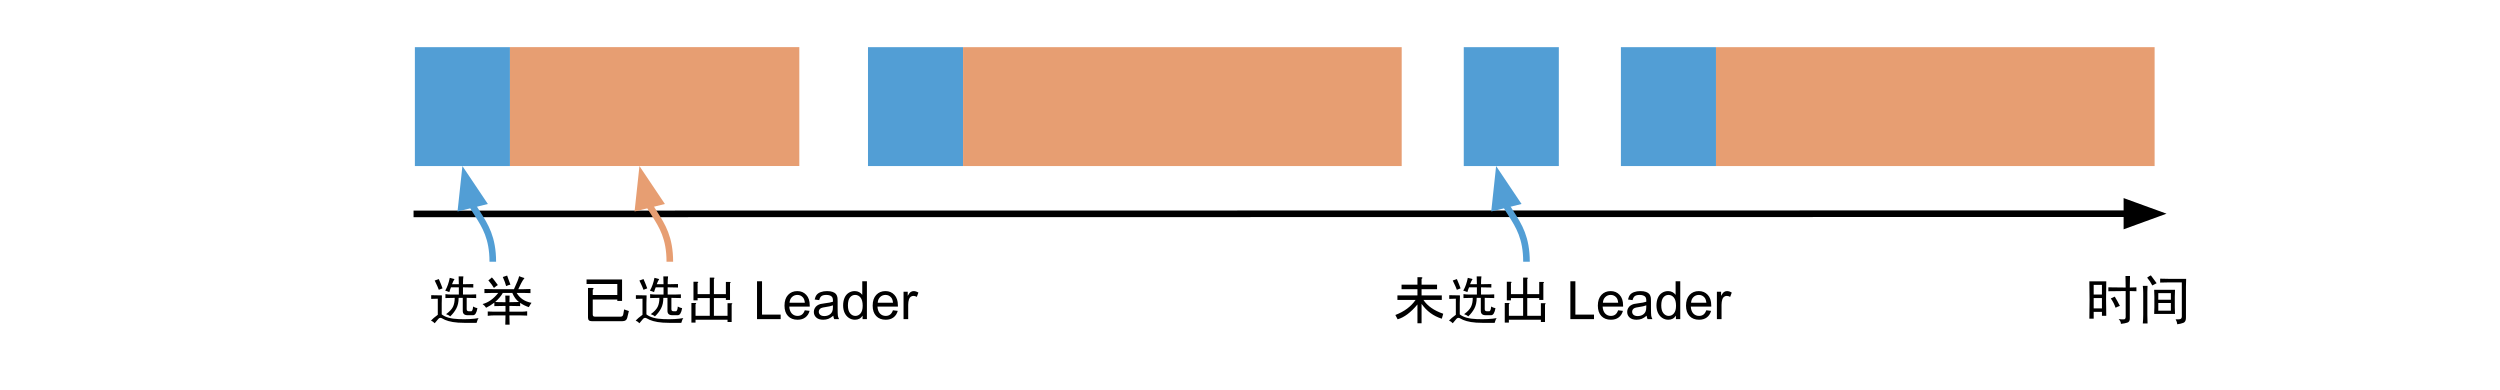
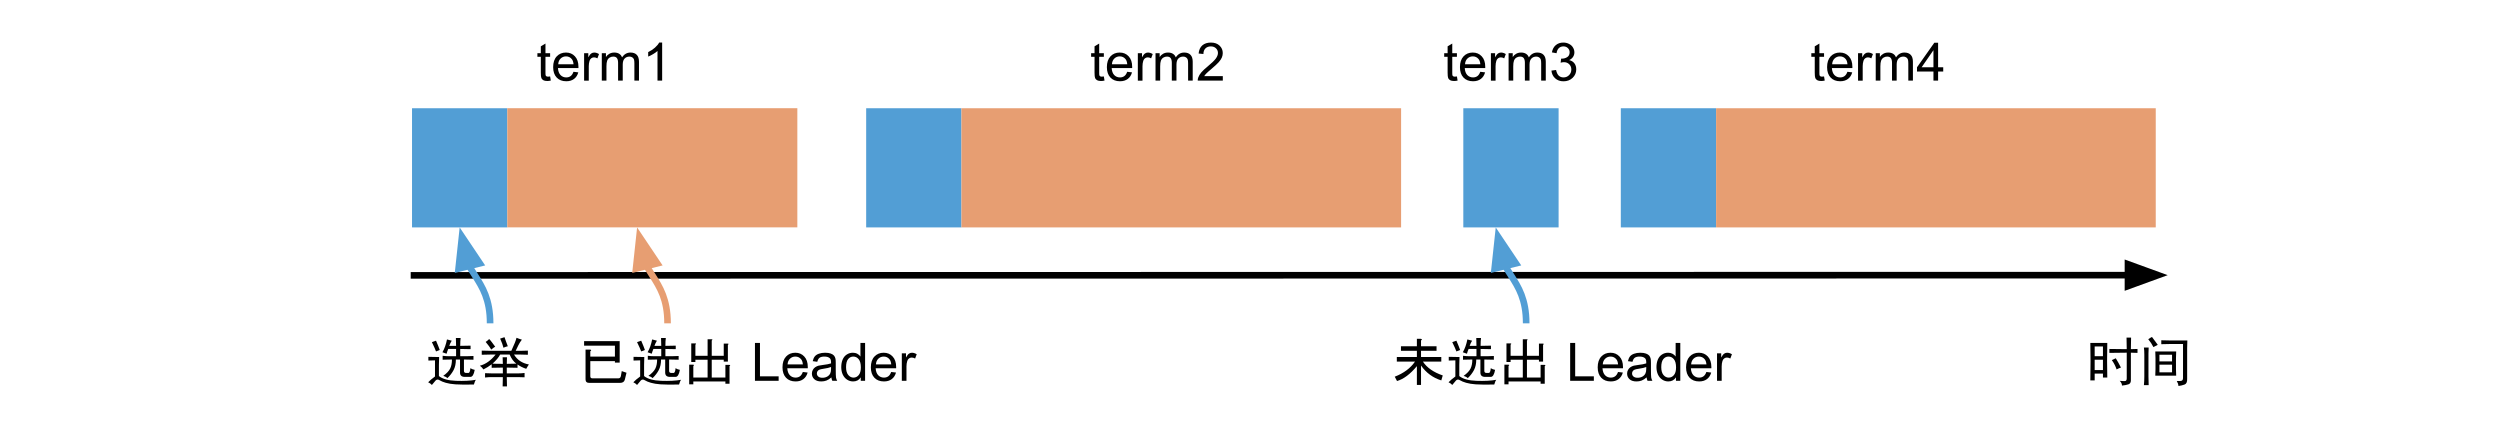
- <svg xmlns="http://www.w3.org/2000/svg" version="1.1" viewBox="0.0 0.0 757.0 118.0" fill="none" stroke="none" stroke-linecap="square" stroke-miterlimit="10">
+ <svg xmlns="http://www.w3.org/2000/svg" version="1.1" viewBox="0.0 0.0 755.27 134.911" fill="none" stroke="none" stroke-linecap="square" stroke-miterlimit="10">
  <clipPath id="p.0">
-     <path d="m0 0l757.0 0l0 118.0l-757.0 0l0 -118.0z" clip-rule="nonzero" />
+     <path d="m0 0l755.27 0l0 134.911l-755.27 0l0 -134.911z" clip-rule="nonzero" />
  </clipPath>
  <g clip-path="url(#p.0)">
-     <path fill="#000000" fill-opacity="0.0" d="m0 0l757.0 0l0 118.0l-757.0 0z" fill-rule="evenodd" />
-     <path fill="#529ed5" d="m125.625 14.281l28.787 0l0 36.0l-28.787 0z" fill-rule="evenodd" />
-     <path fill="#e79e72" d="m154.412 14.268l87.622 0l0 36.0l-87.622 0z" fill-rule="evenodd" />
-     <path fill="#529ed5" d="m262.827 14.281l28.787 0l0 36.0l-28.787 0z" fill-rule="evenodd" />
-     <path fill="#e79e72" d="m291.614 14.281l132.819 0l0 36.0l-132.819 0z" fill-rule="evenodd" />
-     <path fill="#529ed5" d="m443.228 14.281l28.787 0l0 36.0l-28.787 0z" fill-rule="evenodd" />
-     <path fill="#529ed5" d="m490.811 14.281l28.787 0l0 36.0l-28.787 0z" fill-rule="evenodd" />
-     <path fill="#e79e72" d="m519.598 14.281l132.819 0l0 36.0l-132.819 0z" fill-rule="evenodd" />
-     <path fill="#000000" fill-opacity="0.0" d="m125.226 64.769l530.803 -0.063" fill-rule="evenodd" />
-     <path stroke="#000000" stroke-width="2.0" stroke-linejoin="round" stroke-linecap="butt" d="m125.226 64.769l518.803 -0.062" fill-rule="evenodd" />
-     <path fill="#000000" stroke="#000000" stroke-width="2.0" stroke-linecap="butt" d="m644.029 68.011l9.076 -3.305l-9.077 -3.302z" fill-rule="evenodd" />
-     <path fill="#000000" fill-opacity="0.0" d="m149.215 79.257c0 -7.244 -2.299 -10.866 -4.598 -14.488c-2.299 -3.622 -4.598 -7.244 -4.598 -14.488" fill-rule="evenodd" />
-     <path stroke="#529ed5" stroke-width="2.0" stroke-linejoin="round" stroke-linecap="butt" d="m149.215 79.257c0 -7.244 -2.299 -10.866 -4.598 -14.488c-0.575 -0.906 -1.15 -1.811 -1.688 -2.773l-0.035 -0.064" fill-rule="evenodd" />
-     <path fill="#529ed5" stroke="#529ed5" stroke-width="2.0" stroke-linecap="butt" d="m146.1 61.14l-5.381 -8.021l-1.033 9.603z" fill-rule="evenodd" />
-     <path fill="#000000" fill-opacity="0.0" d="m120.625 72.268l61.984 0l0 36.0l-61.984 0z" fill-rule="evenodd" />
-     <path fill="#000000" d="m137.625 84.503q-0.438 0.688 -0.75 1.562l2.062 0q0 -1.25 -0.062 -2.375l1.438 0q-0.125 0.875 -0.125 2.375q2.188 -0.062 3.125 -0.062l0 1.062q-1.062 -0.062 -3.125 -0.062l0 2.188l2.125 0q0.938 0 1.875 -0.062l0 1.125q-0.938 -0.062 -2.875 -0.062l0 3.438q0 0.625 0.688 0.625l0.75 0q0.438 -0.25 0.5 -1.438q0.625 0.375 1.312 0.5q-0.375 2.125 -1.312 2.125l-1.688 0q-1.438 0 -1.438 -1.312l0 -3.938l-1.25 0q0 1.875 -0.688 3.188q-0.688 1.312 -1.875 2.438q-0.438 -0.438 -1.25 -0.688q1.562 -1.125 2.094 -2.219q0.531 -1.094 0.531 -2.719q-1.875 0 -2.812 0.062l0 -1.188q1.0 0.125 1.75 0.125l2.312 0l0 -2.188l-2.375 0q-0.312 0.75 -0.5 1.438q-0.688 -0.25 -1.25 -0.438q0.938 -1.625 1.375 -3.875q0.625 0.188 1.438 0.375zm-3.812 4.938q-0.062 1.312 -0.062 2.375l0 3.375q1.625 1.312 5.188 1.438q3.562 0.125 6.0 -0.312q-0.312 0.312 -0.625 1.438q-3.875 0.062 -5.594 -0.062q-1.719 -0.125 -2.906 -0.469q-1.188 -0.344 -1.875 -0.781q-0.688 -0.438 -1.188 0.094q-0.5 0.531 -1.125 1.344q-0.438 -0.5 -1.125 -0.812q0.688 -0.75 2.062 -1.75l0 -4.875q-0.938 0 -2.0 0.062l0 -1.125q1.188 0.062 3.25 0.062zm-0.938 -4.938q0.812 1.875 1.125 2.812q-0.562 0.188 -1.125 0.438q-0.25 -0.75 -1.25 -2.812q0.562 -0.188 1.25 -0.438zm25.938 -0.312q-0.625 0.812 -1.031 1.625q-0.406 0.812 -0.844 1.75l1.438 0q0.75 0 2.25 -0.062l0 1.25q-1.438 -0.062 -2.25 -0.062l-1.938 0q1.438 2.438 4.5 3.0q-0.25 0.312 -0.812 1.312q-1.5 -0.5 -2.625 -1.312l0 1.0q-1.125 -0.062 -3.25 -0.062l0 1.75l3.625 0q0.812 0 1.75 -0.125l0 1.312q-0.875 -0.062 -2.0 -0.062l-3.375 0q0 1.812 0.062 2.812l-1.312 0q0.062 -1.0 0.062 -2.812l-3.5 0q-0.812 0 -1.875 0.125l0 -1.312q1.062 0.062 1.875 0.062l3.5 0l0 -1.75q-2.25 0 -3.375 0.062l0 -1.062q-1.125 0.875 -2.5 1.562q-0.312 -0.562 -1.062 -1.125q2.625 -0.688 4.75 -3.375l-1.5 0q-1.25 0 -2.688 0.062l0 -1.25q1.5 0.062 2.688 0.062l6.25 0q1.375 -2.938 1.562 -3.938q0.938 0.375 1.625 0.562zm-8.875 7.25q0.812 0.062 3.125 0.062q0 -1.125 -0.062 -2.0l1.312 0q-0.062 0.875 -0.062 2.0q2.062 0 2.875 -0.062q-1.25 -0.938 -2.0 -2.75l-2.875 0q-0.688 1.312 -2.312 2.75zm-1.0 -7.438q0.375 0.375 0.812 0.969q0.438 0.594 1.0 1.344q-0.375 0.188 -1.188 0.875q-0.438 -0.812 -1.688 -2.312q0.5 -0.312 1.062 -0.875zm5.062 0.688q0.312 0.75 0.562 1.5q-0.438 0.062 -1.312 0.438q-0.25 -1.062 -1.0 -2.75q0.688 -0.188 1.312 -0.438l0.438 1.25z" fill-rule="nonzero" />
-     <path fill="#000000" fill-opacity="0.0" d="m166.609 72.268l140.63 0l0 36.0l-140.63 0z" fill-rule="evenodd" />
-     <path fill="#000000" d="m179.171 97.253q-1.125 0 -1.125 -1.062l0 -9.0l1.375 0q0.625 0.125 0.062 0.5l0 1.625l7.438 0l0 -3.312l-9.312 0l0 -1.375l10.75 0l0 6.5l-1.438 0l0 -0.438l-7.438 0l0 4.562q0 0.625 0.625 0.625l7.875 0q0.625 0 0.75 -0.75l0.25 -1.438l1.438 0.5l-0.5 2.062q-0.25 1.0 -1.438 1.0l-9.312 0z" fill-rule="nonzero" />
-     <path fill="#000000" d="m199.609 84.503q-0.438 0.688 -0.75 1.562l2.062 0q0 -1.25 -0.062 -2.375l1.438 0q-0.125 0.875 -0.125 2.375q2.188 -0.062 3.125 -0.062l0 1.062q-1.062 -0.062 -3.125 -0.062l0 2.188l2.125 0q0.938 0 1.875 -0.062l0 1.125q-0.938 -0.062 -2.875 -0.062l0 3.438q0 0.625 0.688 0.625l0.75 0q0.438 -0.25 0.5 -1.438q0.625 0.375 1.312 0.5q-0.375 2.125 -1.312 2.125l-1.688 0q-1.438 0 -1.438 -1.312l0 -3.938l-1.25 0q0 1.875 -0.688 3.188q-0.688 1.312 -1.875 2.438q-0.438 -0.438 -1.25 -0.688q1.562 -1.125 2.094 -2.219q0.531 -1.094 0.531 -2.719q-1.875 0 -2.812 0.062l0 -1.188q1.0 0.125 1.75 0.125l2.312 0l0 -2.188l-2.375 0q-0.312 0.75 -0.5 1.438q-0.688 -0.25 -1.25 -0.438q0.938 -1.625 1.375 -3.875q0.625 0.188 1.438 0.375zm-3.812 4.938q-0.062 1.312 -0.062 2.375l0 3.375q1.625 1.312 5.188 1.438q3.562 0.125 6.0 -0.312q-0.312 0.312 -0.625 1.438q-3.875 0.062 -5.594 -0.062q-1.719 -0.125 -2.906 -0.469q-1.188 -0.344 -1.875 -0.781q-0.688 -0.438 -1.188 0.094q-0.5 0.531 -1.125 1.344q-0.438 -0.5 -1.125 -0.812q0.688 -0.75 2.062 -1.75l0 -4.875q-0.938 0 -2.0 0.062l0 -1.125q1.188 0.062 3.25 0.062zm-0.938 -4.938q0.812 1.875 1.125 2.812q-0.562 0.188 -1.125 0.438q-0.25 -0.75 -1.25 -2.812q0.562 -0.188 1.25 -0.438z" fill-rule="nonzero" />
-     <path fill="#000000" d="m211.171 85.315q0.5 0.062 0.062 0.375l0 3.375l3.688 0l0 -5.0l1.188 0q0.5 0.062 0.062 0.375l0 4.625l3.625 0l0 -3.688l1.188 0q0.5 0.062 0.062 0.375l0 5.062l-1.25 0l0 -0.562l-3.625 0l0 5.375l4.125 0l0 -3.812l1.188 0q0.5 0.062 0.062 0.375l0 5.312l-1.25 0l0 -0.688l-9.688 0l0 0.875l-1.25 0l0 -5.938l1.188 0q0.5 0.062 0.062 0.375l0 3.5l4.312 0l0 -5.375l-3.688 0l0 0.688l-1.25 0l0 -5.625l1.188 0z" fill-rule="nonzero" />
-     <path fill="#000000" d="m229.226 96.628l0 -11.453l1.516 0l0 10.094l5.641 0l0 1.359l-7.156 0zm14.461 -2.672l1.453 0.172q-0.344 1.281 -1.281 1.984q-0.922 0.703 -2.359 0.703q-1.828 0 -2.891 -1.125q-1.062 -1.125 -1.062 -3.141q0 -2.094 1.078 -3.25q1.078 -1.156 2.797 -1.156q1.656 0 2.703 1.141q1.062 1.125 1.062 3.172q0 0.125 0 0.375l-6.188 0q0.078 1.375 0.766 2.109q0.703 0.719 1.734 0.719q0.781 0 1.328 -0.406q0.547 -0.406 0.859 -1.297zm-4.609 -2.281l4.625 0q-0.094 -1.047 -0.531 -1.562q-0.672 -0.812 -1.734 -0.812q-0.969 0 -1.641 0.656q-0.656 0.641 -0.719 1.719zm13.242 3.922q-0.781 0.672 -1.5 0.953q-0.719 0.266 -1.547 0.266q-1.375 0 -2.109 -0.672q-0.734 -0.672 -0.734 -1.703q0 -0.609 0.281 -1.109q0.281 -0.516 0.719 -0.812q0.453 -0.312 1.016 -0.469q0.422 -0.109 1.25 -0.203q1.703 -0.203 2.516 -0.484q0 -0.297 0 -0.375q0 -0.859 -0.391 -1.203q-0.547 -0.484 -1.609 -0.484q-0.984 0 -1.469 0.359q-0.469 0.344 -0.688 1.219l-1.375 -0.188q0.188 -0.875 0.609 -1.422q0.438 -0.547 1.25 -0.828q0.812 -0.297 1.875 -0.297q1.062 0 1.719 0.25q0.672 0.25 0.984 0.625q0.312 0.375 0.438 0.953q0.078 0.359 0.078 1.297l0 1.875q0 1.969 0.078 2.484q0.094 0.516 0.359 1.0l-1.469 0q-0.219 -0.438 -0.281 -1.031zm-0.109 -3.141q-0.766 0.312 -2.297 0.531q-0.875 0.125 -1.234 0.281q-0.359 0.156 -0.562 0.469q-0.188 0.297 -0.188 0.656q0 0.562 0.422 0.938q0.438 0.375 1.25 0.375q0.812 0 1.438 -0.344q0.641 -0.359 0.938 -0.984q0.234 -0.469 0.234 -1.406l0 -0.516zm8.977 4.172l0 -1.047q-0.781 1.234 -2.312 1.234q-1.0 0 -1.828 -0.547q-0.828 -0.547 -1.297 -1.531q-0.453 -0.984 -0.453 -2.25q0 -1.25 0.406 -2.25q0.422 -1.016 1.25 -1.547q0.828 -0.547 1.859 -0.547q0.75 0 1.328 0.312q0.594 0.312 0.953 0.828l0 -4.109l1.406 0l0 11.453l-1.312 0zm-4.438 -4.141q0 1.594 0.672 2.391q0.672 0.781 1.578 0.781q0.922 0 1.562 -0.75q0.656 -0.766 0.656 -2.312q0 -1.703 -0.656 -2.5q-0.656 -0.797 -1.625 -0.797q-0.938 0 -1.562 0.766q-0.625 0.766 -0.625 2.422zm13.633 1.469l1.453 0.172q-0.344 1.281 -1.281 1.984q-0.922 0.703 -2.359 0.703q-1.828 0 -2.891 -1.125q-1.062 -1.125 -1.062 -3.141q0 -2.094 1.078 -3.25q1.078 -1.156 2.797 -1.156q1.656 0 2.703 1.141q1.062 1.125 1.062 3.172q0 0.125 0 0.375l-6.188 0q0.078 1.375 0.766 2.109q0.703 0.719 1.734 0.719q0.781 0 1.328 -0.406q0.547 -0.406 0.859 -1.297zm-4.609 -2.281l4.625 0q-0.094 -1.047 -0.531 -1.562q-0.672 -0.812 -1.734 -0.812q-0.969 0 -1.641 0.656q-0.656 0.641 -0.719 1.719zm7.82 4.953l0 -8.297l1.266 0l0 1.25q0.484 -0.875 0.891 -1.156q0.406 -0.281 0.906 -0.281q0.703 0 1.438 0.453l-0.484 1.297q-0.516 -0.297 -1.031 -0.297q-0.453 0 -0.828 0.281q-0.359 0.266 -0.516 0.766q-0.234 0.75 -0.234 1.641l0 4.344l-1.406 0z" fill-rule="nonzero" />
-     <path fill="#000000" fill-opacity="0.0" d="m202.822 79.257c0 -7.244 -2.299 -10.866 -4.598 -14.488c-2.299 -3.622 -4.598 -7.244 -4.598 -14.488" fill-rule="evenodd" />
-     <path stroke="#e79e72" stroke-width="2.0" stroke-linejoin="round" stroke-linecap="butt" d="m202.822 79.257c0 -7.244 -2.299 -10.866 -4.598 -14.488c-0.575 -0.906 -1.15 -1.811 -1.688 -2.773l-0.035 -0.064" fill-rule="evenodd" />
-     <path fill="#e79e72" stroke="#e79e72" stroke-width="2.0" stroke-linecap="butt" d="m199.706 61.14l-5.381 -8.021l-1.033 9.603z" fill-rule="evenodd" />
-     <path fill="#000000" fill-opacity="0.0" d="m462.22 79.257c0 -7.244 -2.299 -10.866 -4.598 -14.488c-2.299 -3.622 -4.598 -7.244 -4.598 -14.488" fill-rule="evenodd" />
-     <path stroke="#529ed5" stroke-width="2.0" stroke-linejoin="round" stroke-linecap="butt" d="m462.22 79.257c0 -7.244 -2.299 -10.866 -4.598 -14.488c-0.575 -0.906 -1.15 -1.811 -1.688 -2.773l-0.035 -0.064" fill-rule="evenodd" />
-     <path fill="#529ed5" stroke="#529ed5" stroke-width="2.0" stroke-linecap="butt" d="m459.105 61.14l-5.381 -8.021l-1.033 9.603z" fill-rule="evenodd" />
-     <path fill="#000000" fill-opacity="0.0" d="m412.89 72.268l140.63 0l0 36.0l-140.63 0z" fill-rule="evenodd" />
-     <path fill="#000000" d="m422.515 95.378q4.062 -1.562 6.125 -4.562l-5.5 0l0 -1.375l6.062 0l0 -1.875l-4.812 0l0 -1.375l4.812 0l0 -2.25l1.188 0q0.625 0.125 0.062 0.5l0 1.75l4.688 0l0 1.375l-4.688 0l0 1.875l6.125 0l0 1.375l-5.562 0q1.812 2.75 6.0 4.188l-0.438 1.5q-3.812 -1.188 -6.125 -4.5l0 5.875l-1.25 0l0 -5.688q-3.0 3.625 -6.0 4.5l-0.688 -1.312z" fill-rule="nonzero" />
-     <path fill="#000000" d="m445.89 84.503q-0.438 0.688 -0.75 1.562l2.062 0q0 -1.25 -0.062 -2.375l1.438 0q-0.125 0.875 -0.125 2.375q2.188 -0.062 3.125 -0.062l0 1.062q-1.062 -0.062 -3.125 -0.062l0 2.188l2.125 0q0.938 0 1.875 -0.062l0 1.125q-0.938 -0.062 -2.875 -0.062l0 3.438q0 0.625 0.688 0.625l0.75 0q0.438 -0.25 0.5 -1.438q0.625 0.375 1.312 0.5q-0.375 2.125 -1.312 2.125l-1.688 0q-1.438 0 -1.438 -1.312l0 -3.938l-1.25 0q0 1.875 -0.688 3.188q-0.688 1.312 -1.875 2.438q-0.438 -0.438 -1.25 -0.688q1.562 -1.125 2.094 -2.219q0.531 -1.094 0.531 -2.719q-1.875 0 -2.812 0.062l0 -1.188q1.0 0.125 1.75 0.125l2.312 0l0 -2.188l-2.375 0q-0.312 0.75 -0.5 1.438q-0.688 -0.25 -1.25 -0.438q0.938 -1.625 1.375 -3.875q0.625 0.188 1.438 0.375zm-3.812 4.938q-0.062 1.312 -0.062 2.375l0 3.375q1.625 1.312 5.188 1.438q3.562 0.125 6.0 -0.312q-0.312 0.312 -0.625 1.438q-3.875 0.062 -5.594 -0.062q-1.719 -0.125 -2.906 -0.469q-1.188 -0.344 -1.875 -0.781q-0.688 -0.438 -1.188 0.094q-0.5 0.531 -1.125 1.344q-0.438 -0.5 -1.125 -0.812q0.688 -0.75 2.062 -1.75l0 -4.875q-0.938 0 -2.0 0.062l0 -1.125q1.188 0.062 3.25 0.062zm-0.938 -4.938q0.812 1.875 1.125 2.812q-0.562 0.188 -1.125 0.438q-0.25 -0.75 -1.25 -2.812q0.562 -0.188 1.25 -0.438z" fill-rule="nonzero" />
-     <path fill="#000000" d="m457.452 85.315q0.5 0.062 0.062 0.375l0 3.375l3.688 0l0 -5.0l1.188 0q0.5 0.062 0.062 0.375l0 4.625l3.625 0l0 -3.688l1.188 0q0.5 0.062 0.062 0.375l0 5.062l-1.25 0l0 -0.562l-3.625 0l0 5.375l4.125 0l0 -3.812l1.188 0q0.5 0.062 0.062 0.375l0 5.312l-1.25 0l0 -0.688l-9.688 0l0 0.875l-1.25 0l0 -5.938l1.188 0q0.5 0.062 0.062 0.375l0 3.5l4.312 0l0 -5.375l-3.688 0l0 0.688l-1.25 0l0 -5.625l1.188 0z" fill-rule="nonzero" />
-     <path fill="#000000" d="m475.507 96.628l0 -11.453l1.516 0l0 10.094l5.641 0l0 1.359l-7.156 0zm14.461 -2.672l1.453 0.172q-0.344 1.281 -1.281 1.984q-0.922 0.703 -2.359 0.703q-1.828 0 -2.891 -1.125q-1.062 -1.125 -1.062 -3.141q0 -2.094 1.078 -3.25q1.078 -1.156 2.797 -1.156q1.656 0 2.703 1.141q1.062 1.125 1.062 3.172q0 0.125 0 0.375l-6.188 0q0.078 1.375 0.766 2.109q0.703 0.719 1.734 0.719q0.781 0 1.328 -0.406q0.547 -0.406 0.859 -1.297zm-4.609 -2.281l4.625 0q-0.094 -1.047 -0.531 -1.562q-0.672 -0.812 -1.734 -0.812q-0.969 0 -1.641 0.656q-0.656 0.641 -0.719 1.719zm13.242 3.922q-0.781 0.672 -1.5 0.953q-0.719 0.266 -1.547 0.266q-1.375 0 -2.109 -0.672q-0.734 -0.672 -0.734 -1.703q0 -0.609 0.281 -1.109q0.281 -0.516 0.719 -0.812q0.453 -0.312 1.016 -0.469q0.422 -0.109 1.25 -0.203q1.703 -0.203 2.516 -0.484q0 -0.297 0 -0.375q0 -0.859 -0.391 -1.203q-0.547 -0.484 -1.609 -0.484q-0.984 0 -1.469 0.359q-0.469 0.344 -0.688 1.219l-1.375 -0.188q0.188 -0.875 0.609 -1.422q0.438 -0.547 1.25 -0.828q0.812 -0.297 1.875 -0.297q1.062 0 1.719 0.25q0.672 0.25 0.984 0.625q0.312 0.375 0.438 0.953q0.078 0.359 0.078 1.297l0 1.875q0 1.969 0.078 2.484q0.094 0.516 0.359 1.0l-1.469 0q-0.219 -0.438 -0.281 -1.031zm-0.109 -3.141q-0.766 0.312 -2.297 0.531q-0.875 0.125 -1.234 0.281q-0.359 0.156 -0.562 0.469q-0.188 0.297 -0.188 0.656q0 0.562 0.422 0.938q0.438 0.375 1.25 0.375q0.812 0 1.438 -0.344q0.641 -0.359 0.938 -0.984q0.234 -0.469 0.234 -1.406l0 -0.516zm8.977 4.172l0 -1.047q-0.781 1.234 -2.312 1.234q-1.0 0 -1.828 -0.547q-0.828 -0.547 -1.297 -1.531q-0.453 -0.984 -0.453 -2.25q0 -1.25 0.406 -2.25q0.422 -1.016 1.25 -1.547q0.828 -0.547 1.859 -0.547q0.75 0 1.328 0.312q0.594 0.312 0.953 0.828l0 -4.109l1.406 0l0 11.453l-1.312 0zm-4.438 -4.141q0 1.594 0.672 2.391q0.672 0.781 1.578 0.781q0.922 0 1.562 -0.75q0.656 -0.766 0.656 -2.312q0 -1.703 -0.656 -2.5q-0.656 -0.797 -1.625 -0.797q-0.938 0 -1.562 0.766q-0.625 0.766 -0.625 2.422zm13.633 1.469l1.453 0.172q-0.344 1.281 -1.281 1.984q-0.922 0.703 -2.359 0.703q-1.828 0 -2.891 -1.125q-1.062 -1.125 -1.062 -3.141q0 -2.094 1.078 -3.25q1.078 -1.156 2.797 -1.156q1.656 0 2.703 1.141q1.062 1.125 1.062 3.172q0 0.125 0 0.375l-6.188 0q0.078 1.375 0.766 2.109q0.703 0.719 1.734 0.719q0.781 0 1.328 -0.406q0.547 -0.406 0.859 -1.297zm-4.609 -2.281l4.625 0q-0.094 -1.047 -0.531 -1.562q-0.672 -0.812 -1.734 -0.812q-0.969 0 -1.641 0.656q-0.656 0.641 -0.719 1.719zm7.82 4.953l0 -8.297l1.266 0l0 1.25q0.484 -0.875 0.891 -1.156q0.406 -0.281 0.906 -0.281q0.703 0 1.438 0.453l-0.484 1.297q-0.516 -0.297 -1.031 -0.297q-0.453 0 -0.828 0.281q-0.359 0.266 -0.516 0.766q-0.234 0.75 -0.234 1.641l0 4.344l-1.406 0z" fill-rule="nonzero" />
-     <path fill="#000000" fill-opacity="0.0" d="m622.467 72.268l61.984 0l0 36.0l-61.984 0z" fill-rule="evenodd" />
-     <path fill="#000000" d="m637.78 85.19q-0.062 2.25 -0.062 5.438q0 3.188 0.062 5.0l-1.312 0l0 -1.188l-2.5 0l0 2.062l-1.312 0q0.062 -2.875 0.062 -5.75q0 -2.938 -0.062 -5.562l5.125 0zm5.875 1.875q0 -1.875 -0.062 -3.5l1.375 0q-0.062 1.625 -0.062 3.5q0.938 0 2.0 -0.062l0 1.188q-1.062 -0.062 -2.0 -0.062l0 8.375q0 0.938 -0.75 1.188q-0.75 0.25 -1.938 0.375q0 -0.75 -0.688 -1.438q1.188 0.125 1.656 0.062q0.469 -0.062 0.469 -0.812l0 -7.75q-3.125 0 -5.25 0.062l0 -1.188q2.0 0.062 5.25 0.062zm-7.188 6.312l0 -3.125l-2.5 0l0 3.125l2.5 0zm0 -4.188l0 -2.938l-2.5 0l0 2.938l2.5 0zm3.875 0.625q0.812 1.312 1.562 2.812q-0.625 0.188 -1.312 0.562q-0.5 -1.5 -1.438 -2.812q0.562 -0.25 1.188 -0.562zm18.25 -2.062q-0.062 1.188 -0.062 2.062l0 3.312q0 0.812 0.062 1.938l-6.312 0q0.062 -1.125 0.062 -2.0l0 -3.25q0 -0.875 -0.062 -2.062l6.312 0zm3.375 -3.312q-0.062 1.188 -0.062 2.375l0 9.188q0.062 1.438 -0.781 1.75q-0.844 0.312 -1.844 0.438q-0.062 -0.75 -0.5 -1.5q1.188 0.062 1.531 -0.125q0.344 -0.188 0.344 -0.812l0 -10.25l-3.75 0q-1.5 0 -2.812 0.062l0 -1.188q1.312 0.062 2.812 0.062l5.062 0zm-13.125 13.5q0.125 -1.25 0.125 -2.625l0 -6.562q0 -1.312 -0.125 -2.188l1.438 0q-0.062 0.938 -0.062 1.812l0 7.0q0 1.25 0.062 2.562l-1.438 0zm8.5 -3.875l0 -2.312l-3.812 0l0 2.312l3.812 0zm0 -3.312l0 -2.0l-3.812 0l0 2.0l3.812 0zm-6.062 -7.375q0.562 0.75 1.75 2.375q-0.688 0.312 -1.312 0.688q-0.625 -1.25 -1.562 -2.375q0.688 -0.5 1.125 -0.688z" fill-rule="nonzero" />
+     <path fill="#000000" fill-opacity="0.0" d="m0 0l755.27 0l0 134.911l-755.27 0z" fill-rule="evenodd" />
+     <path fill="#529ed5" d="m124.475 32.701l28.787 0l0 36l-28.787 0z" fill-rule="evenodd" />
+     <path fill="#e79e72" d="m153.262 32.688l87.622 0l0 36l-87.622 0z" fill-rule="evenodd" />
+     <path fill="#529ed5" d="m261.677 32.701l28.787 0l0 36l-28.787 0z" fill-rule="evenodd" />
+     <path fill="#e79e72" d="m290.465 32.701l132.819 0l0 36l-132.819 0z" fill-rule="evenodd" />
+     <path fill="#529ed5" d="m442.079 32.701l28.787 0l0 36l-28.787 0z" fill-rule="evenodd" />
+     <path fill="#529ed5" d="m489.661 32.701l28.787 0l0 36l-28.787 0z" fill-rule="evenodd" />
+     <path fill="#e79e72" d="m518.449 32.701l132.819 0l0 36l-132.819 0z" fill-rule="evenodd" />
+     <path fill="#000000" fill-opacity="0.0" d="m124.076 83.189l530.803 -0.063" fill-rule="evenodd" />
+     <path stroke="#000000" stroke-width="2.0" stroke-linejoin="round" stroke-linecap="butt" d="m124.076 83.189l518.803 -0.062" fill-rule="evenodd" />
+     <path fill="#000000" stroke="#000000" stroke-width="2.0" stroke-linecap="butt" d="m642.88 86.431l9.076 -3.305l-9.077 -3.302z" fill-rule="evenodd" />
+     <path fill="#000000" fill-opacity="0.0" d="m148.066 97.677c0 -7.244 -2.299 -10.866 -4.598 -14.488c-2.299 -3.622 -4.598 -7.244 -4.598 -14.488" fill-rule="evenodd" />
+     <path stroke="#529ed5" stroke-width="2.0" stroke-linejoin="round" stroke-linecap="butt" d="m148.066 97.677c0 -7.244 -2.299 -10.866 -4.598 -14.488c-0.575 -0.906 -1.15 -1.811 -1.688 -2.773l-0.035 -0.064" fill-rule="evenodd" />
+     <path fill="#529ed5" stroke="#529ed5" stroke-width="2.0" stroke-linecap="butt" d="m144.951 79.56l-5.381 -8.021l-1.033 9.603z" fill-rule="evenodd" />
+     <path fill="#000000" fill-opacity="0.0" d="m119.475 90.688l61.984 0l0 36.0l-61.984 0z" fill-rule="evenodd" />
+     <path fill="#000000" d="m136.475 102.923q-0.438 0.688 -0.75 1.562l2.062 0q0 -1.25 -0.062 -2.375l1.438 0q-0.125 0.875 -0.125 2.375q2.188 -0.062 3.125 -0.062l0 1.062q-1.062 -0.062 -3.125 -0.062l0 2.188l2.125 0q0.938 0 1.875 -0.062l0 1.125q-0.938 -0.062 -2.875 -0.062l0 3.438q0 0.625 0.688 0.625l0.75 0q0.438 -0.25 0.5 -1.438q0.625 0.375 1.312 0.5q-0.375 2.125 -1.312 2.125l-1.688 0q-1.438 0 -1.438 -1.312l0 -3.938l-1.25 0q0 1.875 -0.688 3.188q-0.688 1.312 -1.875 2.438q-0.438 -0.438 -1.25 -0.688q1.562 -1.125 2.094 -2.219q0.531 -1.094 0.531 -2.719q-1.875 0 -2.812 0.062l0 -1.188q1.0 0.125 1.75 0.125l2.312 0l0 -2.188l-2.375 0q-0.312 0.75 -0.5 1.438q-0.688 -0.25 -1.25 -0.438q0.938 -1.625 1.375 -3.875q0.625 0.188 1.438 0.375zm-3.812 4.938q-0.062 1.312 -0.062 2.375l0 3.375q1.625 1.312 5.188 1.438q3.562 0.125 6.0 -0.312q-0.312 0.312 -0.625 1.438q-3.875 0.062 -5.594 -0.062q-1.719 -0.125 -2.906 -0.469q-1.188 -0.344 -1.875 -0.781q-0.688 -0.438 -1.188 0.094q-0.5 0.531 -1.125 1.344q-0.438 -0.5 -1.125 -0.812q0.688 -0.75 2.062 -1.75l0 -4.875q-0.938 0 -2.0 0.062l0 -1.125q1.188 0.062 3.25 0.062zm-0.938 -4.938q0.812 1.875 1.125 2.812q-0.562 0.188 -1.125 0.438q-0.25 -0.75 -1.25 -2.812q0.562 -0.188 1.25 -0.438zm25.938 -0.312q-0.625 0.812 -1.031 1.625q-0.406 0.812 -0.844 1.75l1.438 0q0.75 0 2.25 -0.062l0 1.25q-1.438 -0.062 -2.25 -0.062l-1.938 0q1.438 2.438 4.5 3.0q-0.25 0.312 -0.812 1.312q-1.5 -0.5 -2.625 -1.312l0 1.0q-1.125 -0.062 -3.25 -0.062l0 1.75l3.625 0q0.812 0 1.75 -0.125l0 1.312q-0.875 -0.062 -2.0 -0.062l-3.375 0q0 1.812 0.062 2.812l-1.312 0q0.062 -1.0 0.062 -2.812l-3.5 0q-0.812 0 -1.875 0.125l0 -1.312q1.062 0.062 1.875 0.062l3.5 0l0 -1.75q-2.25 0 -3.375 0.062l0 -1.062q-1.125 0.875 -2.5 1.562q-0.312 -0.562 -1.062 -1.125q2.625 -0.688 4.75 -3.375l-1.5 0q-1.25 0 -2.688 0.062l0 -1.25q1.5 0.062 2.688 0.062l6.25 0q1.375 -2.938 1.562 -3.938q0.938 0.375 1.625 0.562zm-8.875 7.25q0.812 0.062 3.125 0.062q0 -1.125 -0.062 -2.0l1.312 0q-0.062 0.875 -0.062 2.0q2.062 0 2.875 -0.062q-1.25 -0.938 -2.0 -2.75l-2.875 0q-0.688 1.312 -2.312 2.75zm-1.0 -7.438q0.375 0.375 0.812 0.969q0.438 0.594 1.0 1.344q-0.375 0.188 -1.188 0.875q-0.438 -0.812 -1.688 -2.312q0.5 -0.312 1.062 -0.875zm5.062 0.688q0.312 0.75 0.562 1.5q-0.438 0.062 -1.312 0.438q-0.25 -1.062 -1.0 -2.75q0.688 -0.188 1.312 -0.438l0.438 1.25z" fill-rule="nonzero" />
+     <path fill="#000000" fill-opacity="0.0" d="m165.459 90.688l140.63 0l0 36.0l-140.63 0z" fill-rule="evenodd" />
+     <path fill="#000000" d="m178.022 115.673q-1.125 0 -1.125 -1.062l0 -9.0l1.375 0q0.625 0.125 0.062 0.5l0 1.625l7.438 0l0 -3.312l-9.312 0l0 -1.375l10.75 0l0 6.5l-1.438 0l0 -0.438l-7.438 0l0 4.562q0 0.625 0.625 0.625l7.875 0q0.625 0 0.75 -0.75l0.25 -1.438l1.438 0.5l-0.5 2.062q-0.25 1.0 -1.438 1.0l-9.312 0z" fill-rule="nonzero" />
+     <path fill="#000000" d="m198.459 102.923q-0.438 0.688 -0.75 1.562l2.062 0q0 -1.25 -0.062 -2.375l1.438 0q-0.125 0.875 -0.125 2.375q2.188 -0.062 3.125 -0.062l0 1.062q-1.062 -0.062 -3.125 -0.062l0 2.188l2.125 0q0.938 0 1.875 -0.062l0 1.125q-0.938 -0.062 -2.875 -0.062l0 3.438q0 0.625 0.688 0.625l0.75 0q0.438 -0.25 0.5 -1.438q0.625 0.375 1.312 0.5q-0.375 2.125 -1.312 2.125l-1.688 0q-1.438 0 -1.438 -1.312l0 -3.938l-1.25 0q0 1.875 -0.688 3.188q-0.688 1.312 -1.875 2.438q-0.438 -0.438 -1.25 -0.688q1.562 -1.125 2.094 -2.219q0.531 -1.094 0.531 -2.719q-1.875 0 -2.812 0.062l0 -1.188q1.0 0.125 1.75 0.125l2.312 0l0 -2.188l-2.375 0q-0.312 0.75 -0.5 1.438q-0.688 -0.25 -1.25 -0.438q0.938 -1.625 1.375 -3.875q0.625 0.188 1.438 0.375zm-3.812 4.938q-0.062 1.312 -0.062 2.375l0 3.375q1.625 1.312 5.188 1.438q3.562 0.125 6.0 -0.312q-0.312 0.312 -0.625 1.438q-3.875 0.062 -5.594 -0.062q-1.719 -0.125 -2.906 -0.469q-1.188 -0.344 -1.875 -0.781q-0.688 -0.438 -1.188 0.094q-0.5 0.531 -1.125 1.344q-0.438 -0.5 -1.125 -0.812q0.688 -0.75 2.062 -1.75l0 -4.875q-0.938 0 -2.0 0.062l0 -1.125q1.188 0.062 3.25 0.062zm-0.938 -4.938q0.812 1.875 1.125 2.812q-0.562 0.188 -1.125 0.438q-0.25 -0.75 -1.25 -2.812q0.562 -0.188 1.25 -0.438z" fill-rule="nonzero" />
+     <path fill="#000000" d="m210.022 103.735q0.5 0.062 0.062 0.375l0 3.375l3.688 0l0 -5.0l1.188 0q0.5 0.062 0.062 0.375l0 4.625l3.625 0l0 -3.688l1.188 0q0.5 0.062 0.062 0.375l0 5.062l-1.25 0l0 -0.562l-3.625 0l0 5.375l4.125 0l0 -3.812l1.188 0q0.5 0.062 0.062 0.375l0 5.312l-1.25 0l0 -0.688l-9.688 0l0 0.875l-1.25 0l0 -5.938l1.188 0q0.5 0.062 0.062 0.375l0 3.5l4.312 0l0 -5.375l-3.688 0l0 0.688l-1.25 0l0 -5.625l1.188 0z" fill-rule="nonzero" />
+     <path fill="#000000" d="m228.077 115.048l0 -11.453l1.516 0l0 10.094l5.641 0l0 1.359l-7.156 0zm14.461 -2.672l1.453 0.172q-0.344 1.281 -1.281 1.984q-0.922 0.703 -2.359 0.703q-1.828 0 -2.891 -1.125q-1.062 -1.125 -1.062 -3.141q0 -2.094 1.078 -3.25q1.078 -1.156 2.797 -1.156q1.656 0 2.703 1.141q1.062 1.125 1.062 3.172q0 0.125 0 0.375l-6.188 0q0.078 1.375 0.766 2.109q0.703 0.719 1.734 0.719q0.781 0 1.328 -0.406q0.547 -0.406 0.859 -1.297zm-4.609 -2.281l4.625 0q-0.094 -1.047 -0.531 -1.562q-0.672 -0.812 -1.734 -0.812q-0.969 0 -1.641 0.656q-0.656 0.641 -0.719 1.719zm13.242 3.922q-0.781 0.672 -1.5 0.953q-0.719 0.266 -1.547 0.266q-1.375 0 -2.109 -0.672q-0.734 -0.672 -0.734 -1.703q0 -0.609 0.281 -1.109q0.281 -0.516 0.719 -0.812q0.453 -0.312 1.016 -0.469q0.422 -0.109 1.25 -0.203q1.703 -0.203 2.516 -0.484q0 -0.297 0 -0.375q0 -0.859 -0.391 -1.203q-0.547 -0.484 -1.609 -0.484q-0.984 0 -1.469 0.359q-0.469 0.344 -0.688 1.219l-1.375 -0.188q0.188 -0.875 0.609 -1.422q0.438 -0.547 1.25 -0.828q0.812 -0.297 1.875 -0.297q1.062 0 1.719 0.25q0.672 0.25 0.984 0.625q0.312 0.375 0.438 0.953q0.078 0.359 0.078 1.297l0 1.875q0 1.969 0.078 2.484q0.094 0.516 0.359 1.0l-1.469 0q-0.219 -0.438 -0.281 -1.031zm-0.109 -3.141q-0.766 0.312 -2.297 0.531q-0.875 0.125 -1.234 0.281q-0.359 0.156 -0.562 0.469q-0.188 0.297 -0.188 0.656q0 0.562 0.422 0.938q0.438 0.375 1.25 0.375q0.812 0 1.438 -0.344q0.641 -0.359 0.938 -0.984q0.234 -0.469 0.234 -1.406l0 -0.516zm8.977 4.172l0 -1.047q-0.781 1.234 -2.312 1.234q-1.0 0 -1.828 -0.547q-0.828 -0.547 -1.297 -1.531q-0.453 -0.984 -0.453 -2.25q0 -1.25 0.406 -2.25q0.422 -1.016 1.25 -1.547q0.828 -0.547 1.859 -0.547q0.75 0 1.328 0.312q0.594 0.312 0.953 0.828l0 -4.109l1.406 0l0 11.453l-1.312 0zm-4.438 -4.141q0 1.594 0.672 2.391q0.672 0.781 1.578 0.781q0.922 0 1.562 -0.75q0.656 -0.766 0.656 -2.312q0 -1.703 -0.656 -2.5q-0.656 -0.797 -1.625 -0.797q-0.938 0 -1.562 0.766q-0.625 0.766 -0.625 2.422zm13.633 1.469l1.453 0.172q-0.344 1.281 -1.281 1.984q-0.922 0.703 -2.359 0.703q-1.828 0 -2.891 -1.125q-1.062 -1.125 -1.062 -3.141q0 -2.094 1.078 -3.25q1.078 -1.156 2.797 -1.156q1.656 0 2.703 1.141q1.062 1.125 1.062 3.172q0 0.125 0 0.375l-6.188 0q0.078 1.375 0.766 2.109q0.703 0.719 1.734 0.719q0.781 0 1.328 -0.406q0.547 -0.406 0.859 -1.297zm-4.609 -2.281l4.625 0q-0.094 -1.047 -0.531 -1.562q-0.672 -0.812 -1.734 -0.812q-0.969 0 -1.641 0.656q-0.656 0.641 -0.719 1.719zm7.82 4.953l0 -8.297l1.266 0l0 1.25q0.484 -0.875 0.891 -1.156q0.406 -0.281 0.906 -0.281q0.703 0 1.438 0.453l-0.484 1.297q-0.516 -0.297 -1.031 -0.297q-0.453 0 -0.828 0.281q-0.359 0.266 -0.516 0.766q-0.234 0.75 -0.234 1.641l0 4.344l-1.406 0z" fill-rule="nonzero" />
+     <path fill="#000000" fill-opacity="0.0" d="m201.672 97.677c0 -7.244 -2.299 -10.866 -4.598 -14.488c-2.299 -3.622 -4.598 -7.244 -4.598 -14.488" fill-rule="evenodd" />
+     <path stroke="#e79e72" stroke-width="2.0" stroke-linejoin="round" stroke-linecap="butt" d="m201.672 97.677c0 -7.244 -2.299 -10.866 -4.598 -14.488c-0.575 -0.906 -1.15 -1.811 -1.688 -2.773l-0.035 -0.064" fill-rule="evenodd" />
+     <path fill="#e79e72" stroke="#e79e72" stroke-width="2.0" stroke-linecap="butt" d="m198.557 79.56l-5.381 -8.021l-1.033 9.603z" fill-rule="evenodd" />
+     <path fill="#000000" fill-opacity="0.0" d="m461.071 97.677c0 -7.244 -2.299 -10.866 -4.598 -14.488c-2.299 -3.622 -4.598 -7.244 -4.598 -14.488" fill-rule="evenodd" />
+     <path stroke="#529ed5" stroke-width="2.0" stroke-linejoin="round" stroke-linecap="butt" d="m461.071 97.677c0 -7.244 -2.299 -10.866 -4.598 -14.488c-0.575 -0.906 -1.15 -1.811 -1.688 -2.773l-0.035 -0.064" fill-rule="evenodd" />
+     <path fill="#529ed5" stroke="#529ed5" stroke-width="2.0" stroke-linecap="butt" d="m457.956 79.56l-5.381 -8.021l-1.033 9.603z" fill-rule="evenodd" />
+     <path fill="#000000" fill-opacity="0.0" d="m411.74 90.688l140.63 0l0 36.0l-140.63 0z" fill-rule="evenodd" />
+     <path fill="#000000" d="m421.365 113.798q4.062 -1.562 6.125 -4.562l-5.5 0l0 -1.375l6.062 0l0 -1.875l-4.812 0l0 -1.375l4.812 0l0 -2.25l1.188 0q0.625 0.125 0.062 0.5l0 1.75l4.688 0l0 1.375l-4.688 0l0 1.875l6.125 0l0 1.375l-5.562 0q1.812 2.75 6.0 4.188l-0.438 1.5q-3.812 -1.188 -6.125 -4.5l0 5.875l-1.25 0l0 -5.688q-3.0 3.625 -6.0 4.5l-0.688 -1.312z" fill-rule="nonzero" />
+     <path fill="#000000" d="m444.74 102.923q-0.438 0.688 -0.75 1.562l2.062 0q0 -1.25 -0.062 -2.375l1.438 0q-0.125 0.875 -0.125 2.375q2.188 -0.062 3.125 -0.062l0 1.062q-1.062 -0.062 -3.125 -0.062l0 2.188l2.125 0q0.938 0 1.875 -0.062l0 1.125q-0.938 -0.062 -2.875 -0.062l0 3.438q0 0.625 0.688 0.625l0.75 0q0.438 -0.25 0.5 -1.438q0.625 0.375 1.312 0.5q-0.375 2.125 -1.312 2.125l-1.688 0q-1.438 0 -1.438 -1.312l0 -3.938l-1.25 0q0 1.875 -0.688 3.188q-0.688 1.312 -1.875 2.438q-0.438 -0.438 -1.25 -0.688q1.562 -1.125 2.094 -2.219q0.531 -1.094 0.531 -2.719q-1.875 0 -2.812 0.062l0 -1.188q1.0 0.125 1.75 0.125l2.312 0l0 -2.188l-2.375 0q-0.312 0.75 -0.5 1.438q-0.688 -0.25 -1.25 -0.438q0.938 -1.625 1.375 -3.875q0.625 0.188 1.438 0.375zm-3.812 4.938q-0.062 1.312 -0.062 2.375l0 3.375q1.625 1.312 5.188 1.438q3.562 0.125 6.0 -0.312q-0.312 0.312 -0.625 1.438q-3.875 0.062 -5.594 -0.062q-1.719 -0.125 -2.906 -0.469q-1.188 -0.344 -1.875 -0.781q-0.688 -0.438 -1.188 0.094q-0.5 0.531 -1.125 1.344q-0.438 -0.5 -1.125 -0.812q0.688 -0.75 2.062 -1.75l0 -4.875q-0.938 0 -2.0 0.062l0 -1.125q1.188 0.062 3.25 0.062zm-0.938 -4.938q0.812 1.875 1.125 2.812q-0.562 0.188 -1.125 0.438q-0.25 -0.75 -1.25 -2.812q0.562 -0.188 1.25 -0.438z" fill-rule="nonzero" />
+     <path fill="#000000" d="m456.303 103.735q0.5 0.062 0.062 0.375l0 3.375l3.688 0l0 -5.0l1.188 0q0.5 0.062 0.062 0.375l0 4.625l3.625 0l0 -3.688l1.188 0q0.5 0.062 0.062 0.375l0 5.062l-1.25 0l0 -0.562l-3.625 0l0 5.375l4.125 0l0 -3.812l1.188 0q0.5 0.062 0.062 0.375l0 5.312l-1.25 0l0 -0.688l-9.688 0l0 0.875l-1.25 0l0 -5.938l1.188 0q0.5 0.062 0.062 0.375l0 3.5l4.312 0l0 -5.375l-3.688 0l0 0.688l-1.25 0l0 -5.625l1.188 0z" fill-rule="nonzero" />
+     <path fill="#000000" d="m474.357 115.048l0 -11.453l1.516 0l0 10.094l5.641 0l0 1.359l-7.156 0zm14.461 -2.672l1.453 0.172q-0.344 1.281 -1.281 1.984q-0.922 0.703 -2.359 0.703q-1.828 0 -2.891 -1.125q-1.062 -1.125 -1.062 -3.141q0 -2.094 1.078 -3.25q1.078 -1.156 2.797 -1.156q1.656 0 2.703 1.141q1.062 1.125 1.062 3.172q0 0.125 0 0.375l-6.188 0q0.078 1.375 0.766 2.109q0.703 0.719 1.734 0.719q0.781 0 1.328 -0.406q0.547 -0.406 0.859 -1.297zm-4.609 -2.281l4.625 0q-0.094 -1.047 -0.531 -1.562q-0.672 -0.812 -1.734 -0.812q-0.969 0 -1.641 0.656q-0.656 0.641 -0.719 1.719zm13.242 3.922q-0.781 0.672 -1.5 0.953q-0.719 0.266 -1.547 0.266q-1.375 0 -2.109 -0.672q-0.734 -0.672 -0.734 -1.703q0 -0.609 0.281 -1.109q0.281 -0.516 0.719 -0.812q0.453 -0.312 1.016 -0.469q0.422 -0.109 1.25 -0.203q1.703 -0.203 2.516 -0.484q0 -0.297 0 -0.375q0 -0.859 -0.391 -1.203q-0.547 -0.484 -1.609 -0.484q-0.984 0 -1.469 0.359q-0.469 0.344 -0.688 1.219l-1.375 -0.188q0.188 -0.875 0.609 -1.422q0.438 -0.547 1.25 -0.828q0.812 -0.297 1.875 -0.297q1.062 0 1.719 0.25q0.672 0.25 0.984 0.625q0.312 0.375 0.438 0.953q0.078 0.359 0.078 1.297l0 1.875q0 1.969 0.078 2.484q0.094 0.516 0.359 1.0l-1.469 0q-0.219 -0.438 -0.281 -1.031zm-0.109 -3.141q-0.766 0.312 -2.297 0.531q-0.875 0.125 -1.234 0.281q-0.359 0.156 -0.562 0.469q-0.188 0.297 -0.188 0.656q0 0.562 0.422 0.938q0.438 0.375 1.25 0.375q0.812 0 1.438 -0.344q0.641 -0.359 0.938 -0.984q0.234 -0.469 0.234 -1.406l0 -0.516zm8.977 4.172l0 -1.047q-0.781 1.234 -2.312 1.234q-1.0 0 -1.828 -0.547q-0.828 -0.547 -1.297 -1.531q-0.453 -0.984 -0.453 -2.25q0 -1.25 0.406 -2.25q0.422 -1.016 1.25 -1.547q0.828 -0.547 1.859 -0.547q0.75 0 1.328 0.312q0.594 0.312 0.953 0.828l0 -4.109l1.406 0l0 11.453l-1.312 0zm-4.438 -4.141q0 1.594 0.672 2.391q0.672 0.781 1.578 0.781q0.922 0 1.562 -0.75q0.656 -0.766 0.656 -2.312q0 -1.703 -0.656 -2.5q-0.656 -0.797 -1.625 -0.797q-0.938 0 -1.562 0.766q-0.625 0.766 -0.625 2.422zm13.633 1.469l1.453 0.172q-0.344 1.281 -1.281 1.984q-0.922 0.703 -2.359 0.703q-1.828 0 -2.891 -1.125q-1.062 -1.125 -1.062 -3.141q0 -2.094 1.078 -3.25q1.078 -1.156 2.797 -1.156q1.656 0 2.703 1.141q1.062 1.125 1.062 3.172q0 0.125 0 0.375l-6.188 0q0.078 1.375 0.766 2.109q0.703 0.719 1.734 0.719q0.781 0 1.328 -0.406q0.547 -0.406 0.859 -1.297zm-4.609 -2.281l4.625 0q-0.094 -1.047 -0.531 -1.562q-0.672 -0.812 -1.734 -0.812q-0.969 0 -1.641 0.656q-0.656 0.641 -0.719 1.719zm7.82 4.953l0 -8.297l1.266 0l0 1.25q0.484 -0.875 0.891 -1.156q0.406 -0.281 0.906 -0.281q0.703 0 1.438 0.453l-0.484 1.297q-0.516 -0.297 -1.031 -0.297q-0.453 0 -0.828 0.281q-0.359 0.266 -0.516 0.766q-0.234 0.75 -0.234 1.641l0 4.344l-1.406 0z" fill-rule="nonzero" />
+     <path fill="#000000" fill-opacity="0.0" d="m621.318 90.688l61.984 0l0 36.0l-61.984 0z" fill-rule="evenodd" />
+     <path fill="#000000" d="m636.63 103.61q-0.062 2.25 -0.062 5.438q0 3.188 0.062 5.0l-1.312 0l0 -1.188l-2.5 0l0 2.062l-1.312 0q0.062 -2.875 0.062 -5.75q0 -2.938 -0.062 -5.562l5.125 0zm5.875 1.875q0 -1.875 -0.062 -3.5l1.375 0q-0.062 1.625 -0.062 3.5q0.938 0 2.0 -0.062l0 1.188q-1.062 -0.062 -2.0 -0.062l0 8.375q0 0.938 -0.75 1.188q-0.75 0.25 -1.938 0.375q0 -0.75 -0.688 -1.438q1.188 0.125 1.656 0.062q0.469 -0.062 0.469 -0.812l0 -7.75q-3.125 0 -5.25 0.062l0 -1.188q2.0 0.062 5.25 0.062zm-7.188 6.312l0 -3.125l-2.5 0l0 3.125l2.5 0zm0 -4.188l0 -2.938l-2.5 0l0 2.938l2.5 0zm3.875 0.625q0.812 1.312 1.562 2.812q-0.625 0.188 -1.312 0.562q-0.5 -1.5 -1.438 -2.812q0.562 -0.25 1.188 -0.562zm18.25 -2.062q-0.062 1.188 -0.062 2.062l0 3.312q0 0.812 0.062 1.938l-6.312 0q0.062 -1.125 0.062 -2.0l0 -3.25q0 -0.875 -0.062 -2.062l6.312 0zm3.375 -3.312q-0.062 1.188 -0.062 2.375l0 9.188q0.062 1.438 -0.781 1.75q-0.844 0.312 -1.844 0.438q-0.062 -0.75 -0.5 -1.5q1.188 0.062 1.531 -0.125q0.344 -0.188 0.344 -0.812l0 -10.25l-3.75 0q-1.5 0 -2.812 0.062l0 -1.188q1.312 0.062 2.812 0.062l5.062 0zm-13.125 13.5q0.125 -1.25 0.125 -2.625l0 -6.562q0 -1.312 -0.125 -2.188l1.438 0q-0.062 0.938 -0.062 1.812l0 7.0q0 1.25 0.062 2.562l-1.438 0zm8.5 -3.875l0 -2.312l-3.812 0l0 2.312l3.812 0zm0 -3.312l0 -2.0l-3.812 0l0 2.0l3.812 0zm-6.062 -7.375q0.562 0.75 1.75 2.375q-0.688 0.312 -1.312 0.688q-0.625 -1.25 -1.562 -2.375q0.688 -0.5 1.125 -0.688z" fill-rule="nonzero" />
+     <path fill="#000000" fill-opacity="0.0" d="m148.066 0l68.913 0l0 32.693l-68.913 0z" fill-rule="evenodd" />
+     <path fill="#000000" d="m166.198 23.094l0.203 1.25q-0.594 0.125 -1.062 0.125q-0.766 0 -1.188 -0.234q-0.422 -0.25 -0.594 -0.641q-0.172 -0.406 -0.172 -1.672l0 -4.766l-1.031 0l0 -1.094l1.031 0l0 -2.062l1.406 -0.844l0 2.906l1.406 0l0 1.094l-1.406 0l0 4.844q0 0.609 0.062 0.781q0.078 0.172 0.25 0.281q0.172 0.094 0.484 0.094q0.234 0 0.609 -0.062zm7.055 -1.406l1.453 0.172q-0.344 1.281 -1.281 1.984q-0.922 0.703 -2.359 0.703q-1.828 0 -2.891 -1.125q-1.062 -1.125 -1.062 -3.141q0 -2.094 1.078 -3.25q1.078 -1.156 2.797 -1.156q1.656 0 2.703 1.141q1.062 1.125 1.062 3.172q0 0.125 0 0.375l-6.188 0q0.078 1.375 0.766 2.109q0.703 0.719 1.734 0.719q0.781 0 1.328 -0.406q0.547 -0.406 0.859 -1.297zm-4.609 -2.281l4.625 0q-0.094 -1.047 -0.531 -1.562q-0.672 -0.812 -1.734 -0.812q-0.969 0 -1.641 0.656q-0.656 0.641 -0.719 1.719zm7.82 4.953l0 -8.297l1.266 0l0 1.25q0.484 -0.875 0.891 -1.156q0.406 -0.281 0.906 -0.281q0.703 0 1.438 0.453l-0.484 1.297q-0.516 -0.297 -1.031 -0.297q-0.453 0 -0.828 0.281q-0.359 0.266 -0.516 0.766q-0.234 0.75 -0.234 1.641l0 4.344l-1.406 0zm5.344 0l0 -8.297l1.25 0l0 1.156q0.391 -0.609 1.031 -0.969q0.656 -0.375 1.484 -0.375q0.922 0 1.516 0.391q0.594 0.375 0.828 1.062q0.984 -1.453 2.562 -1.453q1.234 0 1.891 0.688q0.672 0.672 0.672 2.094l0 5.703l-1.391 0l0 -5.234q0 -0.844 -0.141 -1.203q-0.141 -0.375 -0.5 -0.594q-0.359 -0.234 -0.844 -0.234q-0.875 0 -1.453 0.578q-0.578 0.578 -0.578 1.859l0 4.828l-1.406 0l0 -5.391q0 -0.938 -0.344 -1.406q-0.344 -0.469 -1.125 -0.469q-0.594 0 -1.094 0.312q-0.5 0.312 -0.734 0.922q-0.219 0.594 -0.219 1.719l0 4.312l-1.406 0zm18.234 0l-1.406 0l0 -8.969q-0.516 0.484 -1.344 0.969q-0.812 0.484 -1.469 0.734l0 -1.359q1.172 -0.562 2.047 -1.344q0.891 -0.797 1.266 -1.531l0.906 0l0 11.5z" fill-rule="nonzero" />
+     <path fill="#000000" fill-opacity="0.0" d="m315.349 0l68.913 0l0 32.693l-68.913 0z" fill-rule="evenodd" />
+     <path fill="#000000" d="m333.482 23.094l0.203 1.25q-0.594 0.125 -1.062 0.125q-0.766 0 -1.188 -0.234q-0.422 -0.25 -0.594 -0.641q-0.172 -0.406 -0.172 -1.672l0 -4.766l-1.031 0l0 -1.094l1.031 0l0 -2.062l1.406 -0.844l0 2.906l1.406 0l0 1.094l-1.406 0l0 4.844q0 0.609 0.062 0.781q0.078 0.172 0.25 0.281q0.172 0.094 0.484 0.094q0.234 0 0.609 -0.062zm7.055 -1.406l1.453 0.172q-0.344 1.281 -1.281 1.984q-0.922 0.703 -2.359 0.703q-1.828 0 -2.891 -1.125q-1.062 -1.125 -1.062 -3.141q0 -2.094 1.078 -3.25q1.078 -1.156 2.797 -1.156q1.656 0 2.703 1.141q1.062 1.125 1.062 3.172q0 0.125 0 0.375l-6.188 0q0.078 1.375 0.766 2.109q0.703 0.719 1.734 0.719q0.781 0 1.328 -0.406q0.547 -0.406 0.859 -1.297zm-4.609 -2.281l4.625 0q-0.094 -1.047 -0.531 -1.562q-0.672 -0.812 -1.734 -0.812q-0.969 0 -1.641 0.656q-0.656 0.641 -0.719 1.719zm7.82 4.953l0 -8.297l1.266 0l0 1.25q0.484 -0.875 0.891 -1.156q0.406 -0.281 0.906 -0.281q0.703 0 1.438 0.453l-0.484 1.297q-0.516 -0.297 -1.031 -0.297q-0.453 0 -0.828 0.281q-0.359 0.266 -0.516 0.766q-0.234 0.75 -0.234 1.641l0 4.344l-1.406 0zm5.344 0l0 -8.297l1.25 0l0 1.156q0.391 -0.609 1.031 -0.969q0.656 -0.375 1.484 -0.375q0.922 0 1.516 0.391q0.594 0.375 0.828 1.062q0.984 -1.453 2.562 -1.453q1.234 0 1.891 0.688q0.672 0.672 0.672 2.094l0 5.703l-1.391 0l0 -5.234q0 -0.844 -0.141 -1.203q-0.141 -0.375 -0.5 -0.594q-0.359 -0.234 -0.844 -0.234q-0.875 0 -1.453 0.578q-0.578 0.578 -0.578 1.859l0 4.828l-1.406 0l0 -5.391q0 -0.938 -0.344 -1.406q-0.344 -0.469 -1.125 -0.469q-0.594 0 -1.094 0.312q-0.5 0.312 -0.734 0.922q-0.219 0.594 -0.219 1.719l0 4.312l-1.406 0zm20.328 -1.359l0 1.359l-7.578 0q-0.016 -0.516 0.172 -0.984q0.281 -0.766 0.922 -1.516q0.641 -0.75 1.844 -1.734q1.859 -1.531 2.516 -2.422q0.656 -0.906 0.656 -1.703q0 -0.828 -0.594 -1.406q-0.594 -0.578 -1.562 -0.578q-1.016 0 -1.625 0.609q-0.609 0.609 -0.609 1.688l-1.453 -0.141q0.156 -1.625 1.125 -2.469q0.969 -0.844 2.594 -0.844q1.656 0 2.609 0.922q0.969 0.906 0.969 2.25q0 0.688 -0.281 1.359q-0.281 0.656 -0.938 1.391q-0.656 0.734 -2.172 2.016q-1.266 1.062 -1.625 1.453q-0.359 0.375 -0.594 0.75l5.625 0z" fill-rule="nonzero" />
+     <path fill="#000000" fill-opacity="0.0" d="m422.016 0l68.913 0l0 32.693l-68.913 0z" fill-rule="evenodd" />
+     <path fill="#000000" d="m440.148 23.094l0.203 1.25q-0.594 0.125 -1.062 0.125q-0.766 0 -1.188 -0.234q-0.422 -0.25 -0.594 -0.641q-0.172 -0.406 -0.172 -1.672l0 -4.766l-1.031 0l0 -1.094l1.031 0l0 -2.062l1.406 -0.844l0 2.906l1.406 0l0 1.094l-1.406 0l0 4.844q0 0.609 0.062 0.781q0.078 0.172 0.25 0.281q0.172 0.094 0.484 0.094q0.234 0 0.609 -0.062zm7.055 -1.406l1.453 0.172q-0.344 1.281 -1.281 1.984q-0.922 0.703 -2.359 0.703q-1.828 0 -2.891 -1.125q-1.062 -1.125 -1.062 -3.141q0 -2.094 1.078 -3.25q1.078 -1.156 2.797 -1.156q1.656 0 2.703 1.141q1.062 1.125 1.062 3.172q0 0.125 0 0.375l-6.188 0q0.078 1.375 0.766 2.109q0.703 0.719 1.734 0.719q0.781 0 1.328 -0.406q0.547 -0.406 0.859 -1.297zm-4.609 -2.281l4.625 0q-0.094 -1.047 -0.531 -1.562q-0.672 -0.812 -1.734 -0.812q-0.969 0 -1.641 0.656q-0.656 0.641 -0.719 1.719zm7.82 4.953l0 -8.297l1.266 0l0 1.25q0.484 -0.875 0.891 -1.156q0.406 -0.281 0.906 -0.281q0.703 0 1.438 0.453l-0.484 1.297q-0.516 -0.297 -1.031 -0.297q-0.453 0 -0.828 0.281q-0.359 0.266 -0.516 0.766q-0.234 0.75 -0.234 1.641l0 4.344l-1.406 0zm5.344 0l0 -8.297l1.25 0l0 1.156q0.391 -0.609 1.031 -0.969q0.656 -0.375 1.484 -0.375q0.922 0 1.516 0.391q0.594 0.375 0.828 1.062q0.984 -1.453 2.562 -1.453q1.234 0 1.891 0.688q0.672 0.672 0.672 2.094l0 5.703l-1.391 0l0 -5.234q0 -0.844 -0.141 -1.203q-0.141 -0.375 -0.5 -0.594q-0.359 -0.234 -0.844 -0.234q-0.875 0 -1.453 0.578q-0.578 0.578 -0.578 1.859l0 4.828l-1.406 0l0 -5.391q0 -0.938 -0.344 -1.406q-0.344 -0.469 -1.125 -0.469q-0.594 0 -1.094 0.312q-0.5 0.312 -0.734 0.922q-0.219 0.594 -0.219 1.719l0 4.312l-1.406 0zm12.938 -3.031l1.406 -0.188q0.25 1.203 0.828 1.734q0.578 0.516 1.422 0.516q0.984 0 1.672 -0.688q0.688 -0.688 0.688 -1.703q0 -0.969 -0.641 -1.594q-0.625 -0.625 -1.609 -0.625q-0.391 0 -0.984 0.156l0.156 -1.234q0.141 0.016 0.219 0.016q0.906 0 1.625 -0.469q0.719 -0.469 0.719 -1.453q0 -0.766 -0.531 -1.266q-0.516 -0.516 -1.344 -0.516q-0.828 0 -1.375 0.516q-0.547 0.516 -0.703 1.547l-1.406 -0.25q0.266 -1.422 1.172 -2.188q0.922 -0.781 2.281 -0.781q0.938 0 1.719 0.406q0.797 0.391 1.203 1.094q0.422 0.688 0.422 1.469q0 0.75 -0.406 1.359q-0.391 0.609 -1.172 0.969q1.016 0.234 1.578 0.969q0.562 0.734 0.562 1.844q0 1.5 -1.094 2.547q-1.094 1.047 -2.766 1.047q-1.5 0 -2.5 -0.891q-1.0 -0.906 -1.141 -2.344z" fill-rule="nonzero" />
+     <path fill="#000000" fill-opacity="0.0" d="m532.929 0l68.913 0l0 32.693l-68.913 0z" fill-rule="evenodd" />
+     <path fill="#000000" d="m551.062 23.094l0.203 1.25q-0.594 0.125 -1.062 0.125q-0.766 0 -1.188 -0.234q-0.422 -0.25 -0.594 -0.641q-0.172 -0.406 -0.172 -1.672l0 -4.766l-1.031 0l0 -1.094l1.031 0l0 -2.062l1.406 -0.844l0 2.906l1.406 0l0 1.094l-1.406 0l0 4.844q0 0.609 0.062 0.781q0.078 0.172 0.25 0.281q0.172 0.094 0.484 0.094q0.234 0 0.609 -0.062zm7.055 -1.406l1.453 0.172q-0.344 1.281 -1.281 1.984q-0.922 0.703 -2.359 0.703q-1.828 0 -2.891 -1.125q-1.062 -1.125 -1.062 -3.141q0 -2.094 1.078 -3.25q1.078 -1.156 2.797 -1.156q1.656 0 2.703 1.141q1.062 1.125 1.062 3.172q0 0.125 0 0.375l-6.188 0q0.078 1.375 0.766 2.109q0.703 0.719 1.734 0.719q0.781 0 1.328 -0.406q0.547 -0.406 0.859 -1.297zm-4.609 -2.281l4.625 0q-0.094 -1.047 -0.531 -1.562q-0.672 -0.812 -1.734 -0.812q-0.969 0 -1.641 0.656q-0.656 0.641 -0.719 1.719zm7.82 4.953l0 -8.297l1.266 0l0 1.25q0.484 -0.875 0.891 -1.156q0.406 -0.281 0.906 -0.281q0.703 0 1.438 0.453l-0.484 1.297q-0.516 -0.297 -1.031 -0.297q-0.453 0 -0.828 0.281q-0.359 0.266 -0.516 0.766q-0.234 0.75 -0.234 1.641l0 4.344l-1.406 0zm5.344 0l0 -8.297l1.25 0l0 1.156q0.391 -0.609 1.031 -0.969q0.656 -0.375 1.484 -0.375q0.922 0 1.516 0.391q0.594 0.375 0.828 1.062q0.984 -1.453 2.562 -1.453q1.234 0 1.891 0.688q0.672 0.672 0.672 2.094l0 5.703l-1.391 0l0 -5.234q0 -0.844 -0.141 -1.203q-0.141 -0.375 -0.5 -0.594q-0.359 -0.234 -0.844 -0.234q-0.875 0 -1.453 0.578q-0.578 0.578 -0.578 1.859l0 4.828l-1.406 0l0 -5.391q0 -0.938 -0.344 -1.406q-0.344 -0.469 -1.125 -0.469q-0.594 0 -1.094 0.312q-0.5 0.312 -0.734 0.922q-0.219 0.594 -0.219 1.719l0 4.312l-1.406 0zm17.438 0l0 -2.75l-4.969 0l0 -1.281l5.234 -7.422l1.141 0l0 7.422l1.547 0l0 1.281l-1.547 0l0 2.75l-1.406 0zm0 -4.031l0 -5.172l-3.578 5.172l3.578 0z" fill-rule="nonzero" />
  </g>
</svg>
